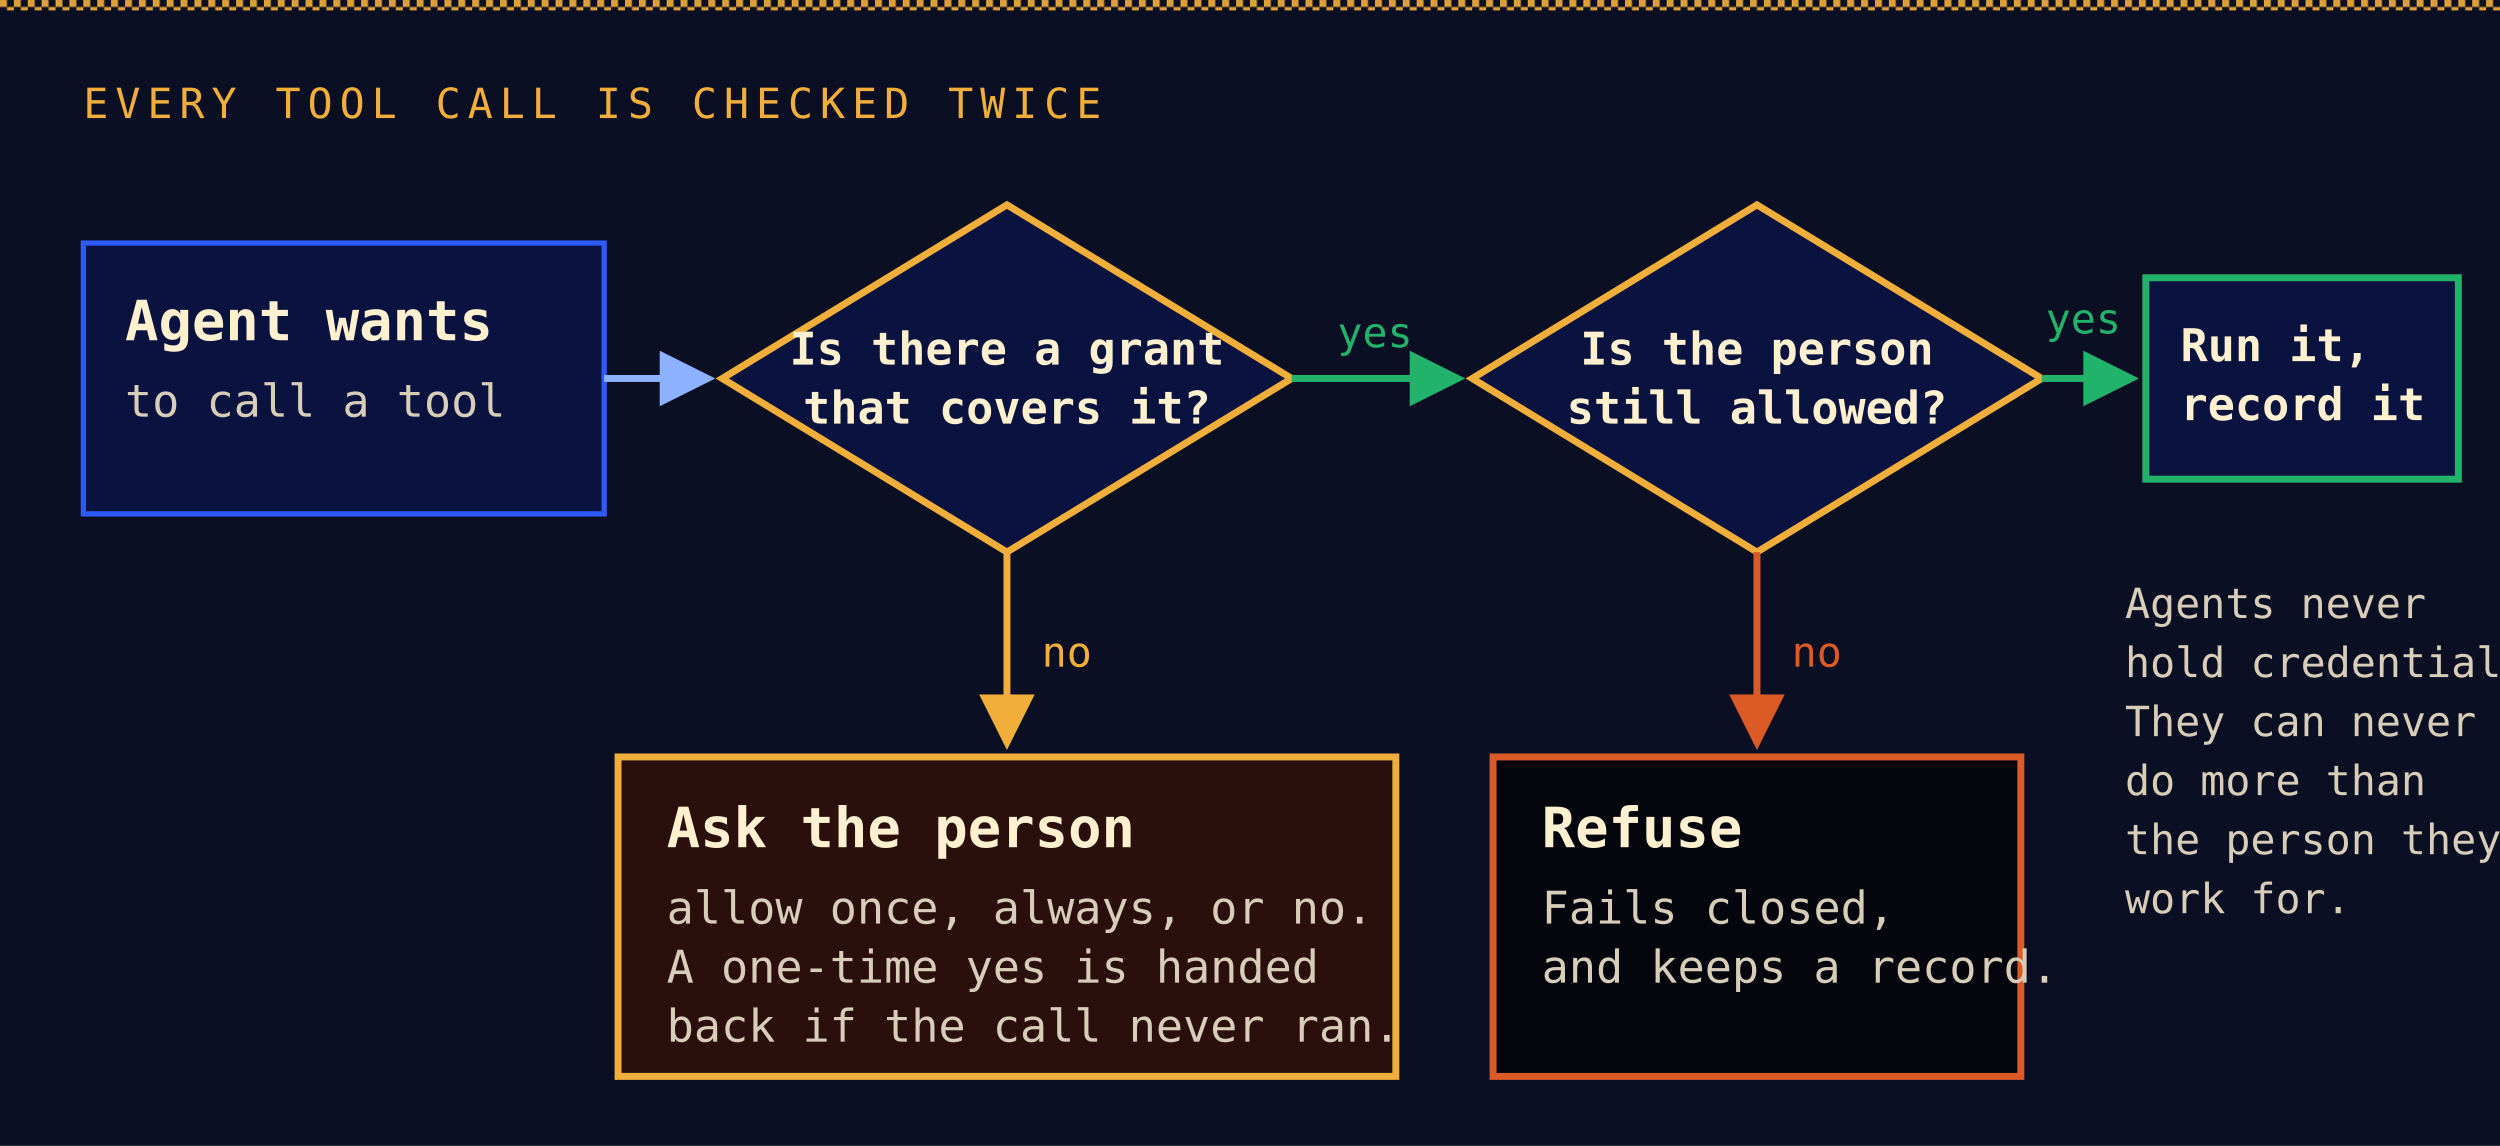
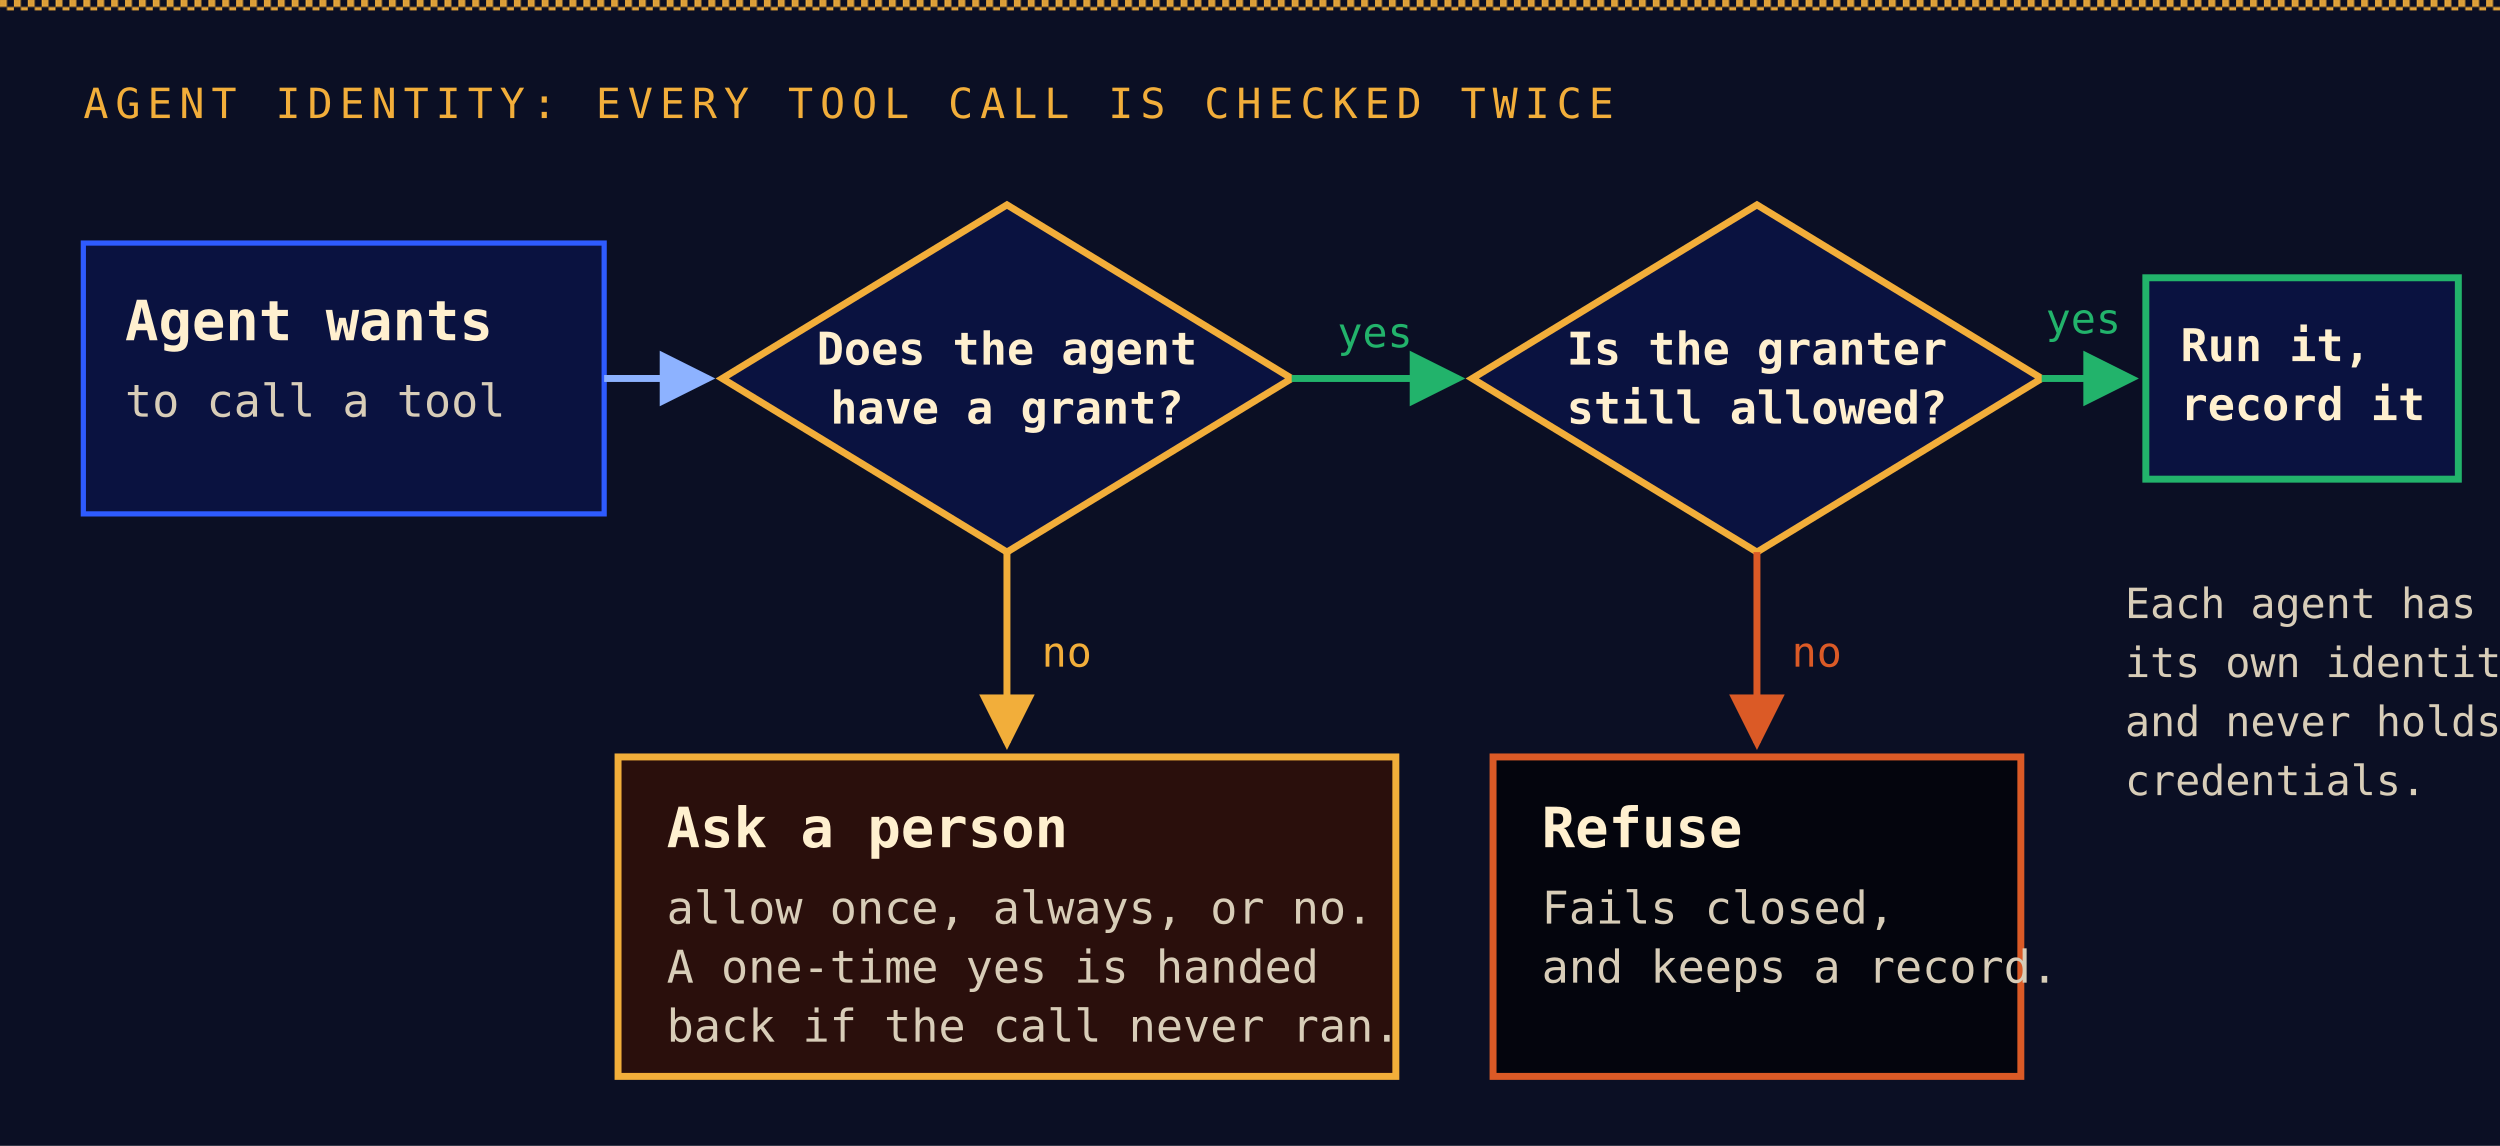
<svg xmlns="http://www.w3.org/2000/svg" viewBox="0 0 720 330" font-family="JetBrains Mono, Menlo, monospace" shape-rendering="geometricPrecision">
  <defs>
    <marker id="figpermissioncheck-a" viewBox="0 0 8 8" refX="7" refY="4" markerWidth="8" markerHeight="8" orient="auto-start-reverse">
      <path d="M0 0L8 4L0 8z" fill="context-stroke" />
    </marker>
    <pattern id="figpermissioncheck-d" width="4" height="4" patternUnits="userSpaceOnUse">
      <rect width="2" height="2" fill="#f2ae3a" />
      <rect x="2" y="2" width="2" height="2" fill="#f2ae3a" />
    </pattern>
    <pattern id="figpermissioncheck-db" width="4" height="4" patternUnits="userSpaceOnUse">
      <rect width="2" height="2" fill="#2e5bff" />
      <rect x="2" y="2" width="2" height="2" fill="#2e5bff" />
    </pattern>
    <pattern id="figpermissioncheck-h" width="6" height="6" patternUnits="userSpaceOnUse">
      <rect width="2" height="2" fill="#8a8fa8" opacity=".45" />
    </pattern>
  </defs>
  <rect width="720" height="330" fill="#0b0f24" />
  <rect x="0" y="0" width="720" height="3" fill="url(#figpermissioncheck-d)" opacity=".9" />
-   <text x="24" y="34" class="m" font-size="12" fill="#f2ae3a" text-anchor="start" letter-spacing="2">EVERY TOOL CALL IS CHECKED TWICE</text>
+   <text x="24" y="34" class="m" font-size="12" fill="#f2ae3a" text-anchor="start" letter-spacing="2">AGENT IDENTITY: EVERY TOOL CALL IS CHECKED TWICE</text>
  <rect x="24" y="70" width="150" height="78" fill="#0a1240" stroke="#2e5bff" stroke-width="1.5" />
  <text x="36" y="98" class="s" font-size="16" fill="#fff0cf" text-anchor="start" font-weight="700">Agent wants</text>
  <text x="36" y="120" class="s" font-size="13" fill="#d8cdb8" text-anchor="start">to call a tool</text>
  <path d="M290 59 L372 109 L290 159 L208 109 Z" fill="#0a1240" stroke="#f2ae3a" stroke-width="2" />
-   <text x="290" y="105" class="s" font-size="13" fill="#fff0cf" text-anchor="middle" font-weight="600">Is there a grant</text>
-   <text x="290" y="122" class="s" font-size="13" fill="#fff0cf" text-anchor="middle" font-weight="600">that covers it?</text>
+   <text x="290" y="105" class="s" font-size="13" fill="#fff0cf" text-anchor="middle" font-weight="600">Does the agent</text>
+   <text x="290" y="122" class="s" font-size="13" fill="#fff0cf" text-anchor="middle" font-weight="600">have a grant?</text>
  <path d="M506 59 L588 109 L506 159 L424 109 Z" fill="#0a1240" stroke="#f2ae3a" stroke-width="2" />
-   <text x="506" y="105" class="s" font-size="13" fill="#fff0cf" text-anchor="middle" font-weight="600">Is the person</text>
+   <text x="506" y="105" class="s" font-size="13" fill="#fff0cf" text-anchor="middle" font-weight="600">Is the granter</text>
  <text x="506" y="122" class="s" font-size="13" fill="#fff0cf" text-anchor="middle" font-weight="600">still allowed?</text>
  <path d="M174 109 L204 109" fill="none" stroke="#8db2ff" stroke-width="2" marker-end="url(#figpermissioncheck-a)" />
  <path d="M372 109 L420 109" fill="none" stroke="#22b36b" stroke-width="2" marker-end="url(#figpermissioncheck-a)" />
  <text x="396" y="100" class="m" font-size="12" fill="#22b36b" text-anchor="middle">yes</text>
  <path d="M588 109 L614 109" fill="none" stroke="#22b36b" stroke-width="2" marker-end="url(#figpermissioncheck-a)" />
  <text x="600" y="96" class="m" font-size="12" fill="#22b36b" text-anchor="middle">yes</text>
  <rect x="618" y="80" width="90" height="58" fill="#0a1240" stroke="#22b36b" stroke-width="2" />
  <text x="628" y="104" class="s" font-size="13" fill="#fff0cf" text-anchor="start" font-weight="700">Run it,</text>
  <text x="628" y="121" class="s" font-size="13" fill="#fff0cf" text-anchor="start" font-weight="700">record it</text>
  <path d="M290 159 L290 214" fill="none" stroke="#f2ae3a" stroke-width="2" marker-end="url(#figpermissioncheck-a)" />
  <text x="300" y="192" class="m" font-size="12" fill="#f2ae3a" text-anchor="start">no</text>
  <rect x="178" y="218" width="224" height="92" fill="#2a0f0c" stroke="#f2ae3a" stroke-width="2" />
-   <text x="192" y="244" class="s" font-size="16" fill="#fff0cf" text-anchor="start" font-weight="700">Ask the person</text>
+   <text x="192" y="244" class="s" font-size="16" fill="#fff0cf" text-anchor="start" font-weight="700">Ask a person</text>
  <text x="192" y="266" class="s" font-size="13" fill="#d8cdb8" text-anchor="start">allow once, always, or no.</text>
  <text x="192" y="283" class="s" font-size="13" fill="#d8cdb8" text-anchor="start">A one-time yes is handed</text>
  <text x="192" y="300" class="s" font-size="13" fill="#d8cdb8" text-anchor="start">back if the call never ran.</text>
  <path d="M506 159 L506 214" fill="none" stroke="#db5a26" stroke-width="2" marker-end="url(#figpermissioncheck-a)" />
  <text x="516" y="192" class="m" font-size="12" fill="#db5a26" text-anchor="start">no</text>
  <rect x="430" y="218" width="152" height="92" fill="#04050d" stroke="#db5a26" stroke-width="2" />
  <text x="444" y="244" class="s" font-size="16" fill="#fff0cf" text-anchor="start" font-weight="700">Refuse</text>
  <text x="444" y="266" class="s" font-size="13" fill="#d8cdb8" text-anchor="start">Fails closed,</text>
  <text x="444" y="283" class="s" font-size="13" fill="#d8cdb8" text-anchor="start">and keeps a record.</text>
-   <text x="612" y="178" class="s" font-size="12" fill="#d8cdb8" text-anchor="start">Agents never</text>
-   <text x="612" y="195" class="s" font-size="12" fill="#d8cdb8" text-anchor="start">hold credentials.</text>
-   <text x="612" y="212" class="s" font-size="12" fill="#d8cdb8" text-anchor="start">They can never</text>
-   <text x="612" y="229" class="s" font-size="12" fill="#d8cdb8" text-anchor="start">do more than</text>
-   <text x="612" y="246" class="s" font-size="12" fill="#d8cdb8" text-anchor="start">the person they</text>
-   <text x="612" y="263" class="s" font-size="12" fill="#d8cdb8" text-anchor="start">work for.</text>
+   <text x="612" y="178" class="s" font-size="12" fill="#d8cdb8" text-anchor="start">Each agent has</text>
+   <text x="612" y="195" class="s" font-size="12" fill="#d8cdb8" text-anchor="start">its own identity</text>
+   <text x="612" y="212" class="s" font-size="12" fill="#d8cdb8" text-anchor="start">and never holds</text>
+   <text x="612" y="229" class="s" font-size="12" fill="#d8cdb8" text-anchor="start">credentials.</text>
</svg>
